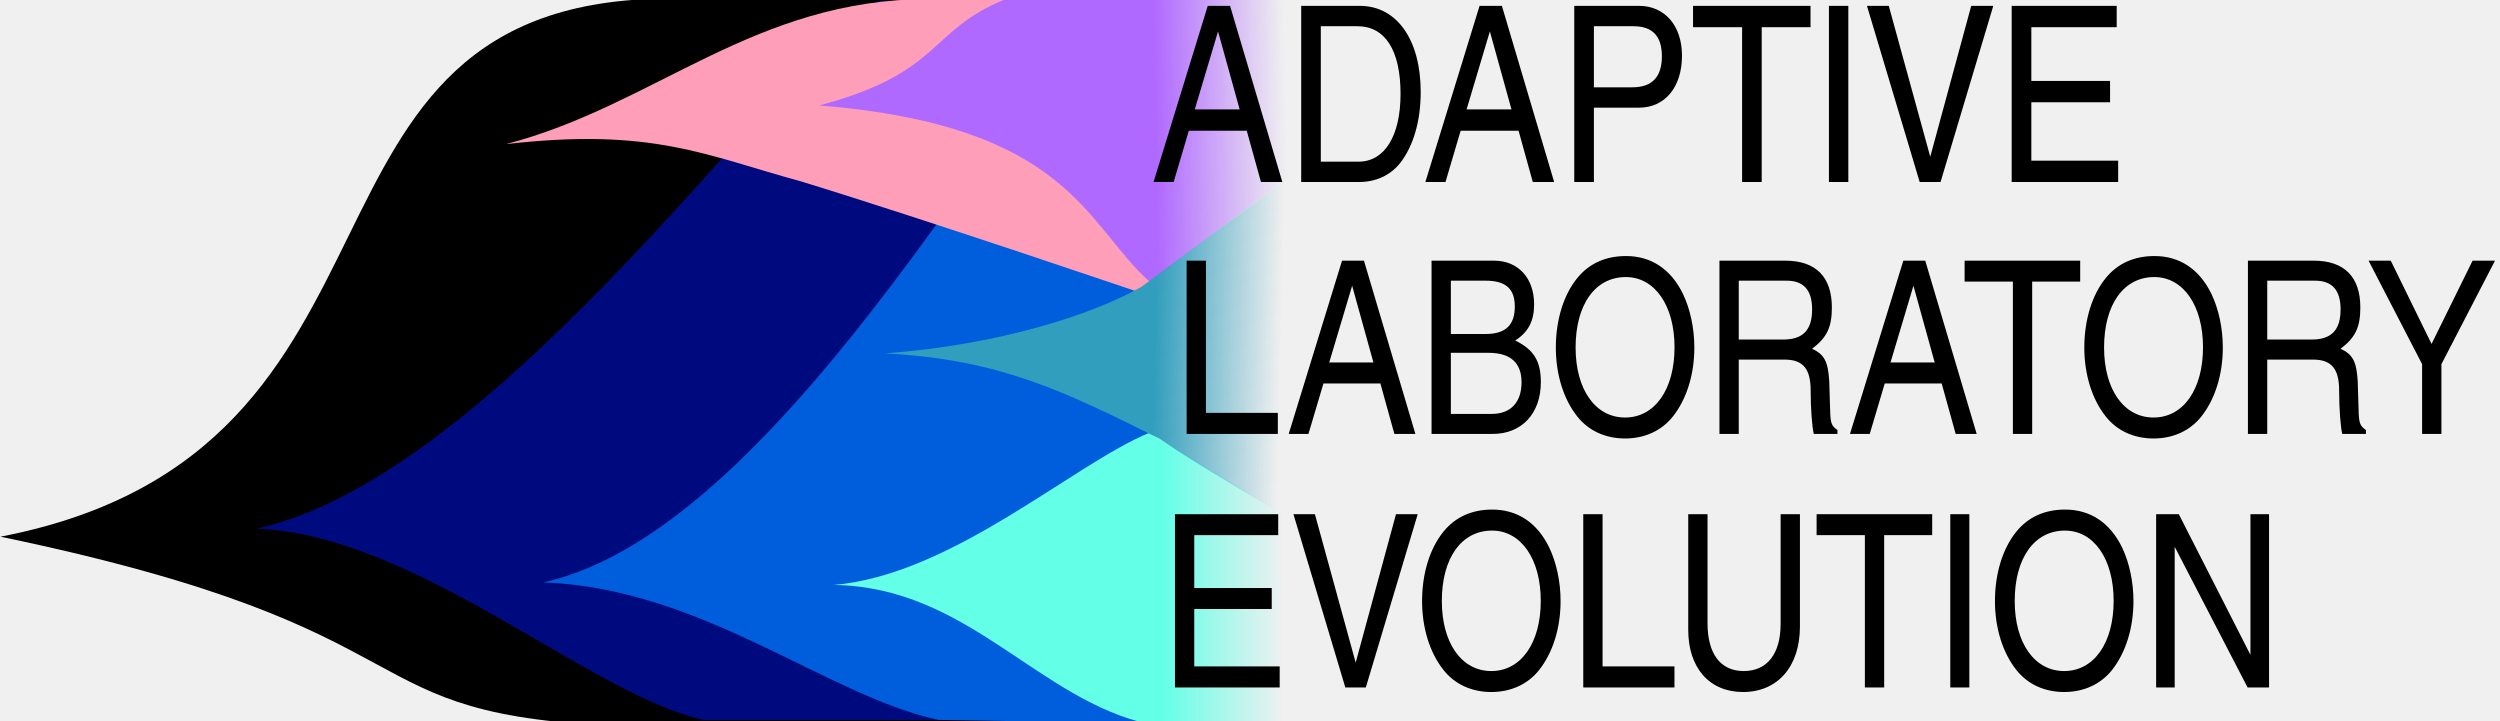
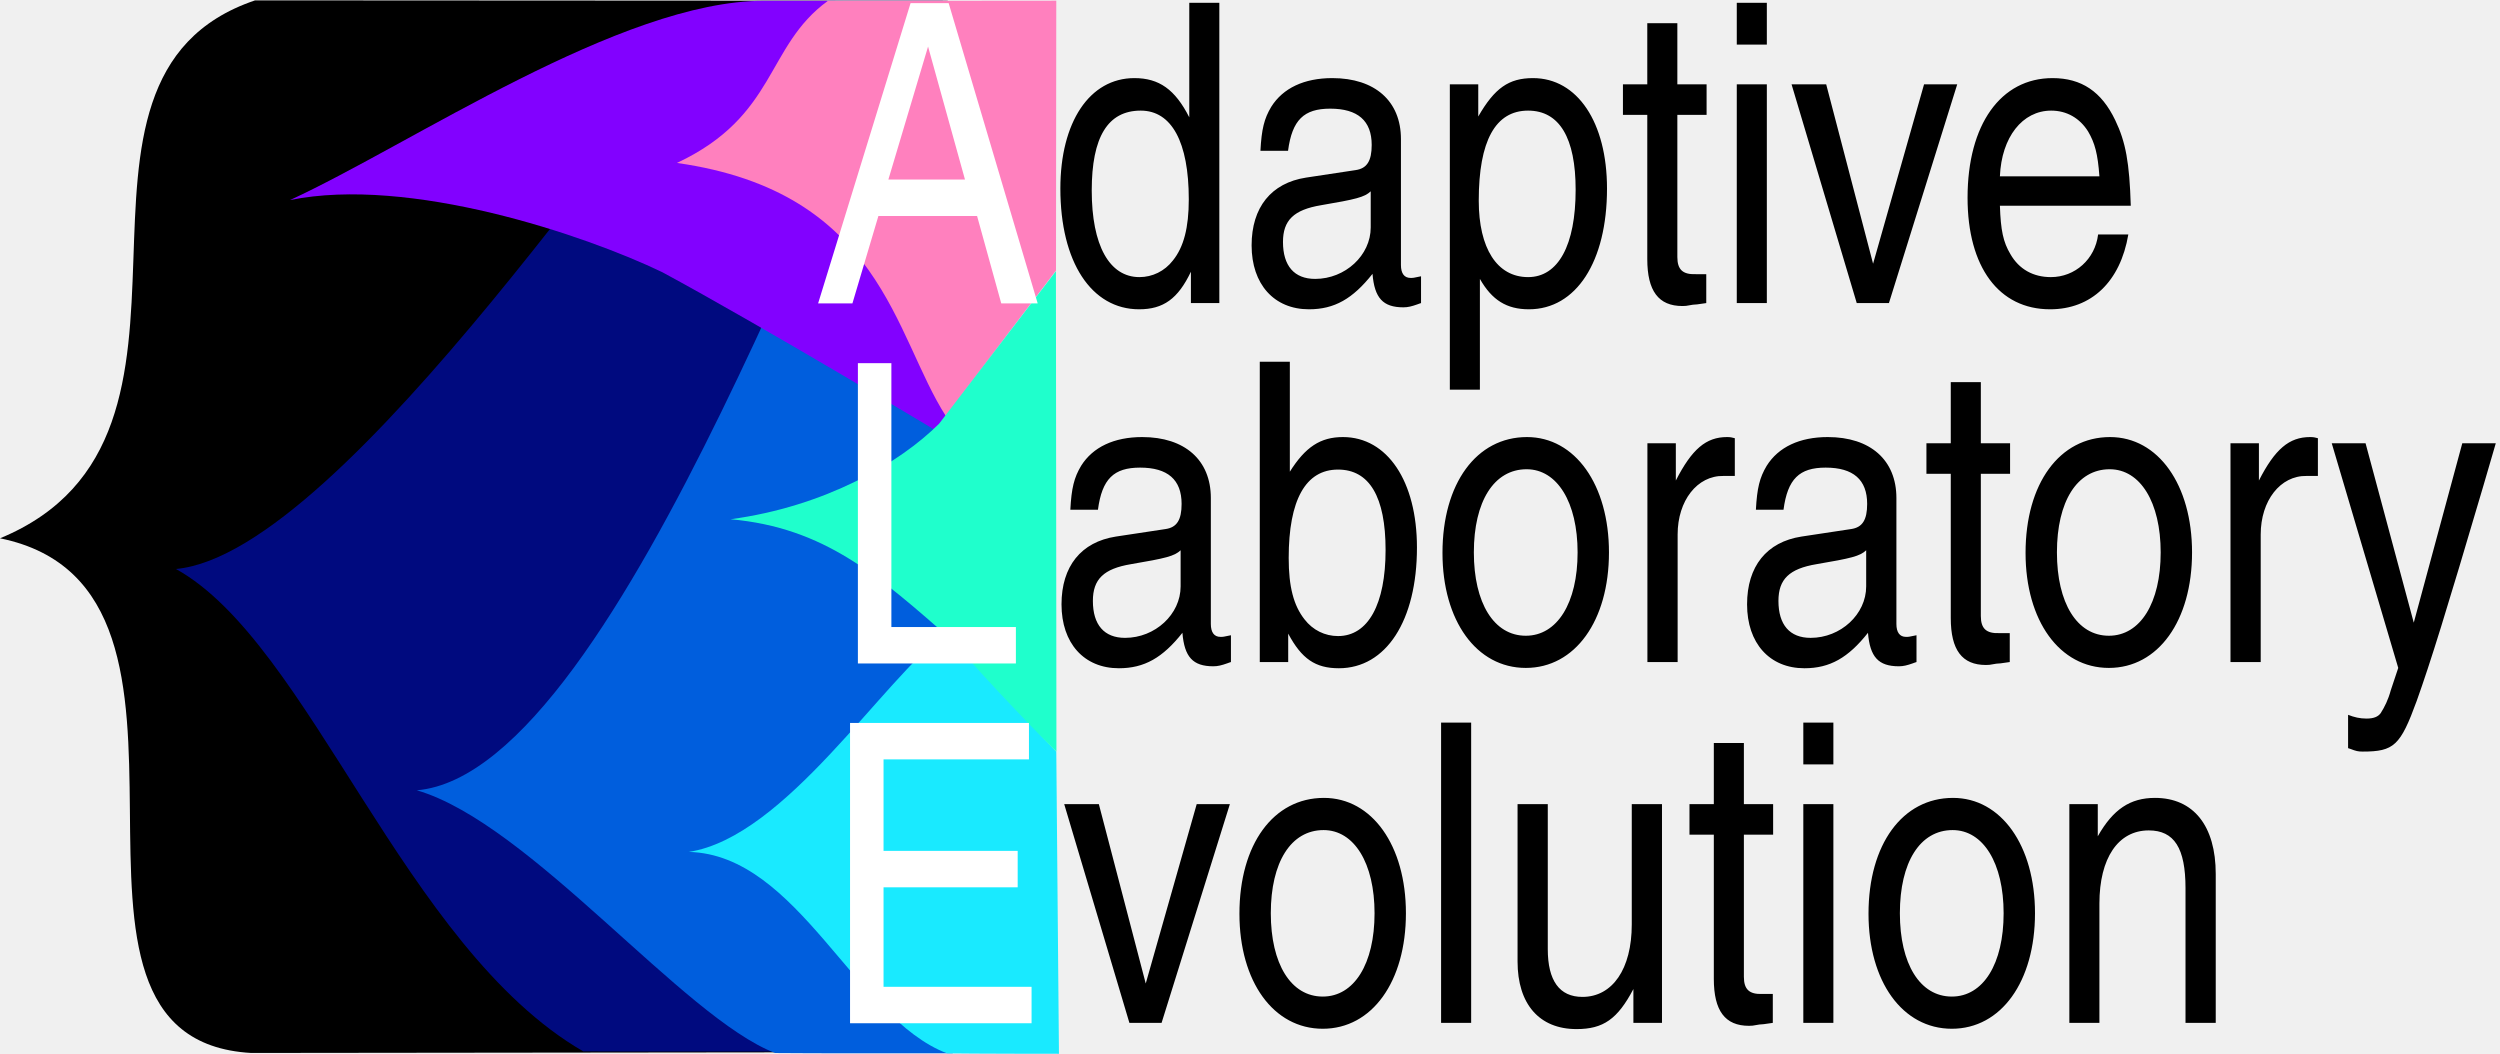
- <svg xmlns="http://www.w3.org/2000/svg" xmlns:xlink="http://www.w3.org/1999/xlink" version="1.1" id="svg2453" x="0px" y="0px" width="777" height="224" viewBox="0 259 777 224" enable-background="new 0 259 700 224" xml:space="preserve">
-   <defs id="defs5480">
-     <linearGradient id="linearGradient6809">
-       <stop style="stop-color:#63ffe7;stop-opacity:1;" offset="0" id="stop6811" />
-       <stop style="stop-color:#63ffe7;stop-opacity:0;" offset="1" id="stop6813" />
-     </linearGradient>
-     <linearGradient id="linearGradient6801">
-       <stop style="stop-color:#329ebd;stop-opacity:1;" offset="0" id="stop6803" />
-       <stop style="stop-color:#329ebd;stop-opacity:0;" offset="1" id="stop6805" />
-     </linearGradient>
-     <linearGradient id="linearGradient6781">
-       <stop style="stop-color:#b069ff;stop-opacity:1;" offset="0" id="stop6783" />
-       <stop style="stop-color:#b069ff;stop-opacity:0;" offset="1" id="stop6785" />
-     </linearGradient>
-     <linearGradient xlink:href="#linearGradient6781" id="linearGradient6787" x1="358.657" y1="260.076" x2="399.161" y2="259.458" gradientUnits="userSpaceOnUse" />
-     <linearGradient xlink:href="#linearGradient6801" id="linearGradient6807" x1="358.966" y1="367.673" x2="398.233" y2="368.601" gradientUnits="userSpaceOnUse" />
-     <linearGradient xlink:href="#linearGradient6809" id="linearGradient6815" x1="361.44" y1="451.772" x2="399.161" y2="451.772" gradientUnits="userSpaceOnUse" />
-   </defs>
-   <path id="path4122" d="m 208.368,258.55 c -126.977,0 -70.173,140.556 -208.219,167.253 141.671,29.463 103.648,55.952 195.508,58.946 93.497,-1.505 161.802,-1.131 161.802,-1.131 l -0.076,-224.543 z" style="fill:#000000;fill-opacity:1" />
-   <path d="" id="path5475" style="fill:none" />
-   <path id="path3330" d="M 373,233" style="stroke:#000000" />
-   <path style="fill:#000a7f;fill-opacity:1" id="path2502-3-7-6-6" d="m 273.097,259.341 c -23.837,9.842 -116.159,147.21 -193.369,163.961 49.723,1.899 103.865,51.843 138.917,59.442 9.213,0.086 106.977,0.005 107.353,0 l -0.528,-222.614 z" />
-   <path style="fill:#005edd;fill-opacity:1" id="path2502-3-7-6-0" d="m 346.119,259.341 c -23.837,9.842 -100.081,163.906 -177.291,180.657 49.723,1.899 87.788,35.147 122.84,42.746 9.213,0.086 65.399,1.17 65.775,1.165 L 356.443,259.203 Z" />
-   <path style="fill:url(#linearGradient6815);fill-opacity:1" id="path2502-3-7-2-6" d="m 357.201,393.519 c -23.837,9.842 -61.097,44.091 -98.08,47.287 41.852,0.588 63.362,35.766 98.414,43.365 9.213,0.086 40.454,-1.051 40.829,-1.056 l 0.038,-64.455 z" />
-   <path id="path4122-0-6" d="m 288.853,258.709 c -54.645,0 -85.15,32.978 -131.573,45.085 45.509,-5.253 62.073,3.51 91.711,11.601 38.381,11.72 108.548,35.632 108.548,35.632 l 0.344,-91.89 z" style="fill:#ff9eb9;fill-opacity:1" />
-   <path style="fill:url(#linearGradient6787);fill-opacity:1" id="path2502-3-7-3-1-9-1" d="m 312.093,258.904 c -23.837,9.842 -19.189,22.672 -57.483,32.864 78.144,6.272 82.848,37.32 102.749,54.813 8.595,-6.716 42.631,-32.155 42.631,-32.155 l -0.543,-55.497 z" />
-   <path style="fill:url(#linearGradient6807);fill-opacity:1" id="path2502-3-7-5-2-3-2-8" d="m 354.724,348.171 c -15.091,8.53 -43.535,17.912 -79.643,20.671 36.04,1.836 56.378,12.14 85.263,26.502 10.746,7.467 37.607,23.157 37.982,23.152 l 0.501,-103.077 z" />
-   <text xml:space="preserve" style="font-style:normal;font-weight:normal;font-size:40px;line-height:22%;font-family:sans-serif;letter-spacing:0px;word-spacing:0px;fill:#000000;fill-opacity:1;stroke:none;stroke-width:1px;stroke-linecap:butt;stroke-linejoin:miter;stroke-opacity:1" x="357.677" y="315.571" id="text6410">
-     <tspan id="tspan6412" x="357.677" y="315.571" style="font-style:normal;font-variant:normal;font-weight:normal;font-stretch:condensed;font-size:76.25px;font-family:'Liberation Sans Narrow';-inkscape-font-specification:'Liberation Sans Narrow Condensed'">ADAPTIVE</tspan>
-   </text>
-   <text xml:space="preserve" style="font-style:normal;font-weight:normal;font-size:40px;line-height:22%;font-family:sans-serif;letter-spacing:0px;word-spacing:0px;fill:#000000;fill-opacity:1;stroke:none;stroke-width:1px;stroke-linecap:butt;stroke-linejoin:miter;stroke-opacity:1" x="364.147" y="393.859" id="text6410-7">
-     <tspan id="tspan6412-3" x="364.147" y="393.859" style="font-style:normal;font-variant:normal;font-weight:normal;font-stretch:condensed;font-size:75px;font-family:'Liberation Sans Narrow';-inkscape-font-specification:'Liberation Sans Narrow Condensed'">LABORATORY</tspan>
-   </text>
-   <text xml:space="preserve" style="font-style:normal;font-weight:normal;font-size:40px;line-height:22%;font-family:sans-serif;letter-spacing:0px;word-spacing:0px;fill:#000000;fill-opacity:1;stroke:none;stroke-width:1px;stroke-linecap:butt;stroke-linejoin:miter;stroke-opacity:1" x="359.846" y="472.654" id="text6410-7-9">
-     <tspan id="tspan6412-3-0" x="359.846" y="472.654" style="font-style:normal;font-variant:normal;font-weight:normal;font-stretch:condensed;font-size:75px;font-family:'Liberation Sans Narrow';-inkscape-font-specification:'Liberation Sans Narrow Condensed'">EVOLUTION</tspan>
-   </text>
+ <svg xmlns="http://www.w3.org/2000/svg" width="67.474mm" height="28.441mm" viewBox="0 0 239.082 100.776" id="svg4236" version="1.1">
+   <defs id="defs4238" />
+   <g id="layer1" transform="translate(-22.98507,-951.9759)">
+     <text xml:space="preserve" style="font-style:normal;font-weight:normal;font-size:40px;line-height:125%;font-family:sans-serif;letter-spacing:0px;word-spacing:0px;fill:#000000;fill-opacity:1;stroke:none;stroke-width:1px;stroke-linecap:butt;stroke-linejoin:miter;stroke-opacity:1" x="123.236" y="980.96" id="text5372">
+       <tspan id="tspan5374" x="123.236" y="980.96" style="font-style:normal;font-variant:normal;font-weight:normal;font-stretch:condensed;font-size:40px;font-family:'Liberation Sans Narrow';-inkscape-font-specification:'Liberation Sans Narrow Condensed';fill:#000000;fill-opacity:1">daptive</tspan>
+     </text>
+     <text xml:space="preserve" style="font-style:normal;font-weight:normal;font-size:40px;line-height:125%;font-family:sans-serif;letter-spacing:0px;word-spacing:0px;fill:#000000;fill-opacity:1;stroke:none;stroke-width:1px;stroke-linecap:butt;stroke-linejoin:miter;stroke-opacity:1" x="123.298" y="1015.29" id="text5372-3">
+       <tspan id="tspan5374-6" x="123.298" y="1015.29" style="font-style:normal;font-variant:normal;font-weight:normal;font-stretch:condensed;font-size:40px;font-family:'Liberation Sans Narrow';-inkscape-font-specification:'Liberation Sans Narrow Condensed'">aboratory</tspan>
+     </text>
+     <text xml:space="preserve" style="font-style:normal;font-weight:normal;font-size:40px;line-height:125%;font-family:sans-serif;letter-spacing:0px;word-spacing:0px;fill:#000000;fill-opacity:1;stroke:none;stroke-width:1px;stroke-linecap:butt;stroke-linejoin:miter;stroke-opacity:1" x="124.475" y="1049.798" id="text5372-3-7">
+       <tspan id="tspan5374-6-5" x="124.475" y="1049.798" style="font-style:normal;font-variant:normal;font-weight:normal;font-stretch:condensed;font-size:40px;font-family:'Liberation Sans Narrow';-inkscape-font-specification:'Liberation Sans Narrow Condensed'">volution</tspan>
+     </text>
+     <g id="g6452" transform="matrix(0.2504396,0,0,0.4420894,24.81356,0.4768543)">
+       <path style="fill:#000000;fill-opacity:1" d="m 90.092,2152.358 c -88.473,16.965 -2.991,94.294 -97.393,116.364 96.306,11.134 4,108.338 95.86,111.332 96.018,-0.077 265.84,-0.173 265.84,-0.173 l 0.219,-227.437 z" id="path4122-3-3" />
+       <path d="m 269.681,2155.099 c -23.837,9.842 -144.71,116.841 -209.798,120.263 51.149,16.037 86.961,81.808 155.525,104.352 9.213,0.086 106.977,0.01 107.353,0 l -0.706,-223.825 z" id="path2502-3-7-6-6-6" style="fill:#000a7f;fill-opacity:1" />
+       <path d="m 342.703,2155.099 c -23.837,9.842 -111.49,164.31 -190.839,168.135 43.305,7.151 101.781,49.234 136.833,56.833 9.213,0.086 67.449,0.059 67.825,0.054 l -3.495,-225.161 z" id="path2502-3-7-6-0-2-5" style="fill:#005edd;fill-opacity:1" />
+       <path d="m 353.784,2289.277 c -23.837,9.842 -61.097,44.091 -98.08,47.286 41.852,0.588 63.54,35.968 98.592,43.567 9.213,0.086 42.397,0.105 42.773,0.1 l -1.013,-65.348 z" id="path2502-3-7-2-6" style="fill:#19eaff;fill-opacity:1" />
+       <path style="fill:#8201ff;fill-opacity:1" d="m 284.367,2152.448 c -54.645,0 -134.5,30.999 -180.922,43.106 45.509,-5.253 112.492,7.509 142.13,15.6 38.381,11.72 108.548,35.632 108.548,35.632 l -0.012,-94.313 z" id="path4122-0-6-6" />
+       <path d="m 308.803,2152.475 c -23.837,9.842 -19.315,24.859 -57.609,35.051 78.144,6.272 82.848,37.32 102.749,54.813 8.595,-6.716 41.999,-31.524 41.999,-31.524 l 0.11,-58.387 z" id="path2502-3-7-3-1-9-1" style="fill:#ff80be;fill-opacity:1" />
+       <path d="m 351.307,2243.93 c -15.091,8.53 -43.535,17.912 -79.643,20.671 36.04,1.836 56.378,12.14 85.263,26.502 10.746,7.467 38.804,23.764 39.179,23.759 l -0.191,-103.936 z" id="path2502-3-7-5-2-3-2-8-2" style="fill:#1fffcc;fill-opacity:1" />
+     </g>
+     <text xml:space="preserve" style="font-style:normal;font-weight:normal;font-size:22.714px;line-height:22%;font-family:sans-serif;letter-spacing:0px;word-spacing:0px;fill:#ffffff;fill-opacity:1;stroke:none;stroke-width:1px;stroke-linecap:butt;stroke-linejoin:miter;stroke-opacity:1" x="100.787" y="980.995" id="text6410-9">
+       <tspan id="tspan6412-1" x="100.787" y="980.995" style="font-style:normal;font-variant:normal;font-weight:normal;font-stretch:condensed;font-size:40px;font-family:'Liberation Sans Narrow';-inkscape-font-specification:'Liberation Sans Narrow Condensed';fill:#ffffff;fill-opacity:1">A</tspan>
+     </text>
+     <text xml:space="preserve" style="font-style:normal;font-weight:normal;font-size:22.714px;line-height:22%;font-family:sans-serif;letter-spacing:0px;word-spacing:0px;fill:#ffffff;fill-opacity:1;stroke:none;stroke-width:1px;stroke-linecap:butt;stroke-linejoin:miter;stroke-opacity:1" x="102.543" y="1015.428" id="text6410-3-2">
+       <tspan id="tspan6412-5-7" x="102.543" y="1015.428" style="font-style:normal;font-variant:normal;font-weight:normal;font-stretch:condensed;font-size:40px;font-family:'Liberation Sans Narrow';-inkscape-font-specification:'Liberation Sans Narrow Condensed';fill:#ffffff;fill-opacity:1">L</tspan>
+     </text>
+     <text xml:space="preserve" style="font-style:normal;font-weight:normal;font-size:22.714px;line-height:22%;font-family:sans-serif;letter-spacing:0px;word-spacing:0px;fill:#ffffff;fill-opacity:1;stroke:none;stroke-width:1px;stroke-linecap:butt;stroke-linejoin:miter;stroke-opacity:1" x="101.434" y="1049.834" id="text6410-6-0">
+       <tspan id="tspan6412-2-9" x="101.434" y="1049.834" style="font-style:normal;font-variant:normal;font-weight:normal;font-stretch:condensed;font-size:40px;font-family:'Liberation Sans Narrow';-inkscape-font-specification:'Liberation Sans Narrow Condensed';fill:#ffffff;fill-opacity:1">E</tspan>
+     </text>
+   </g>
</svg>
